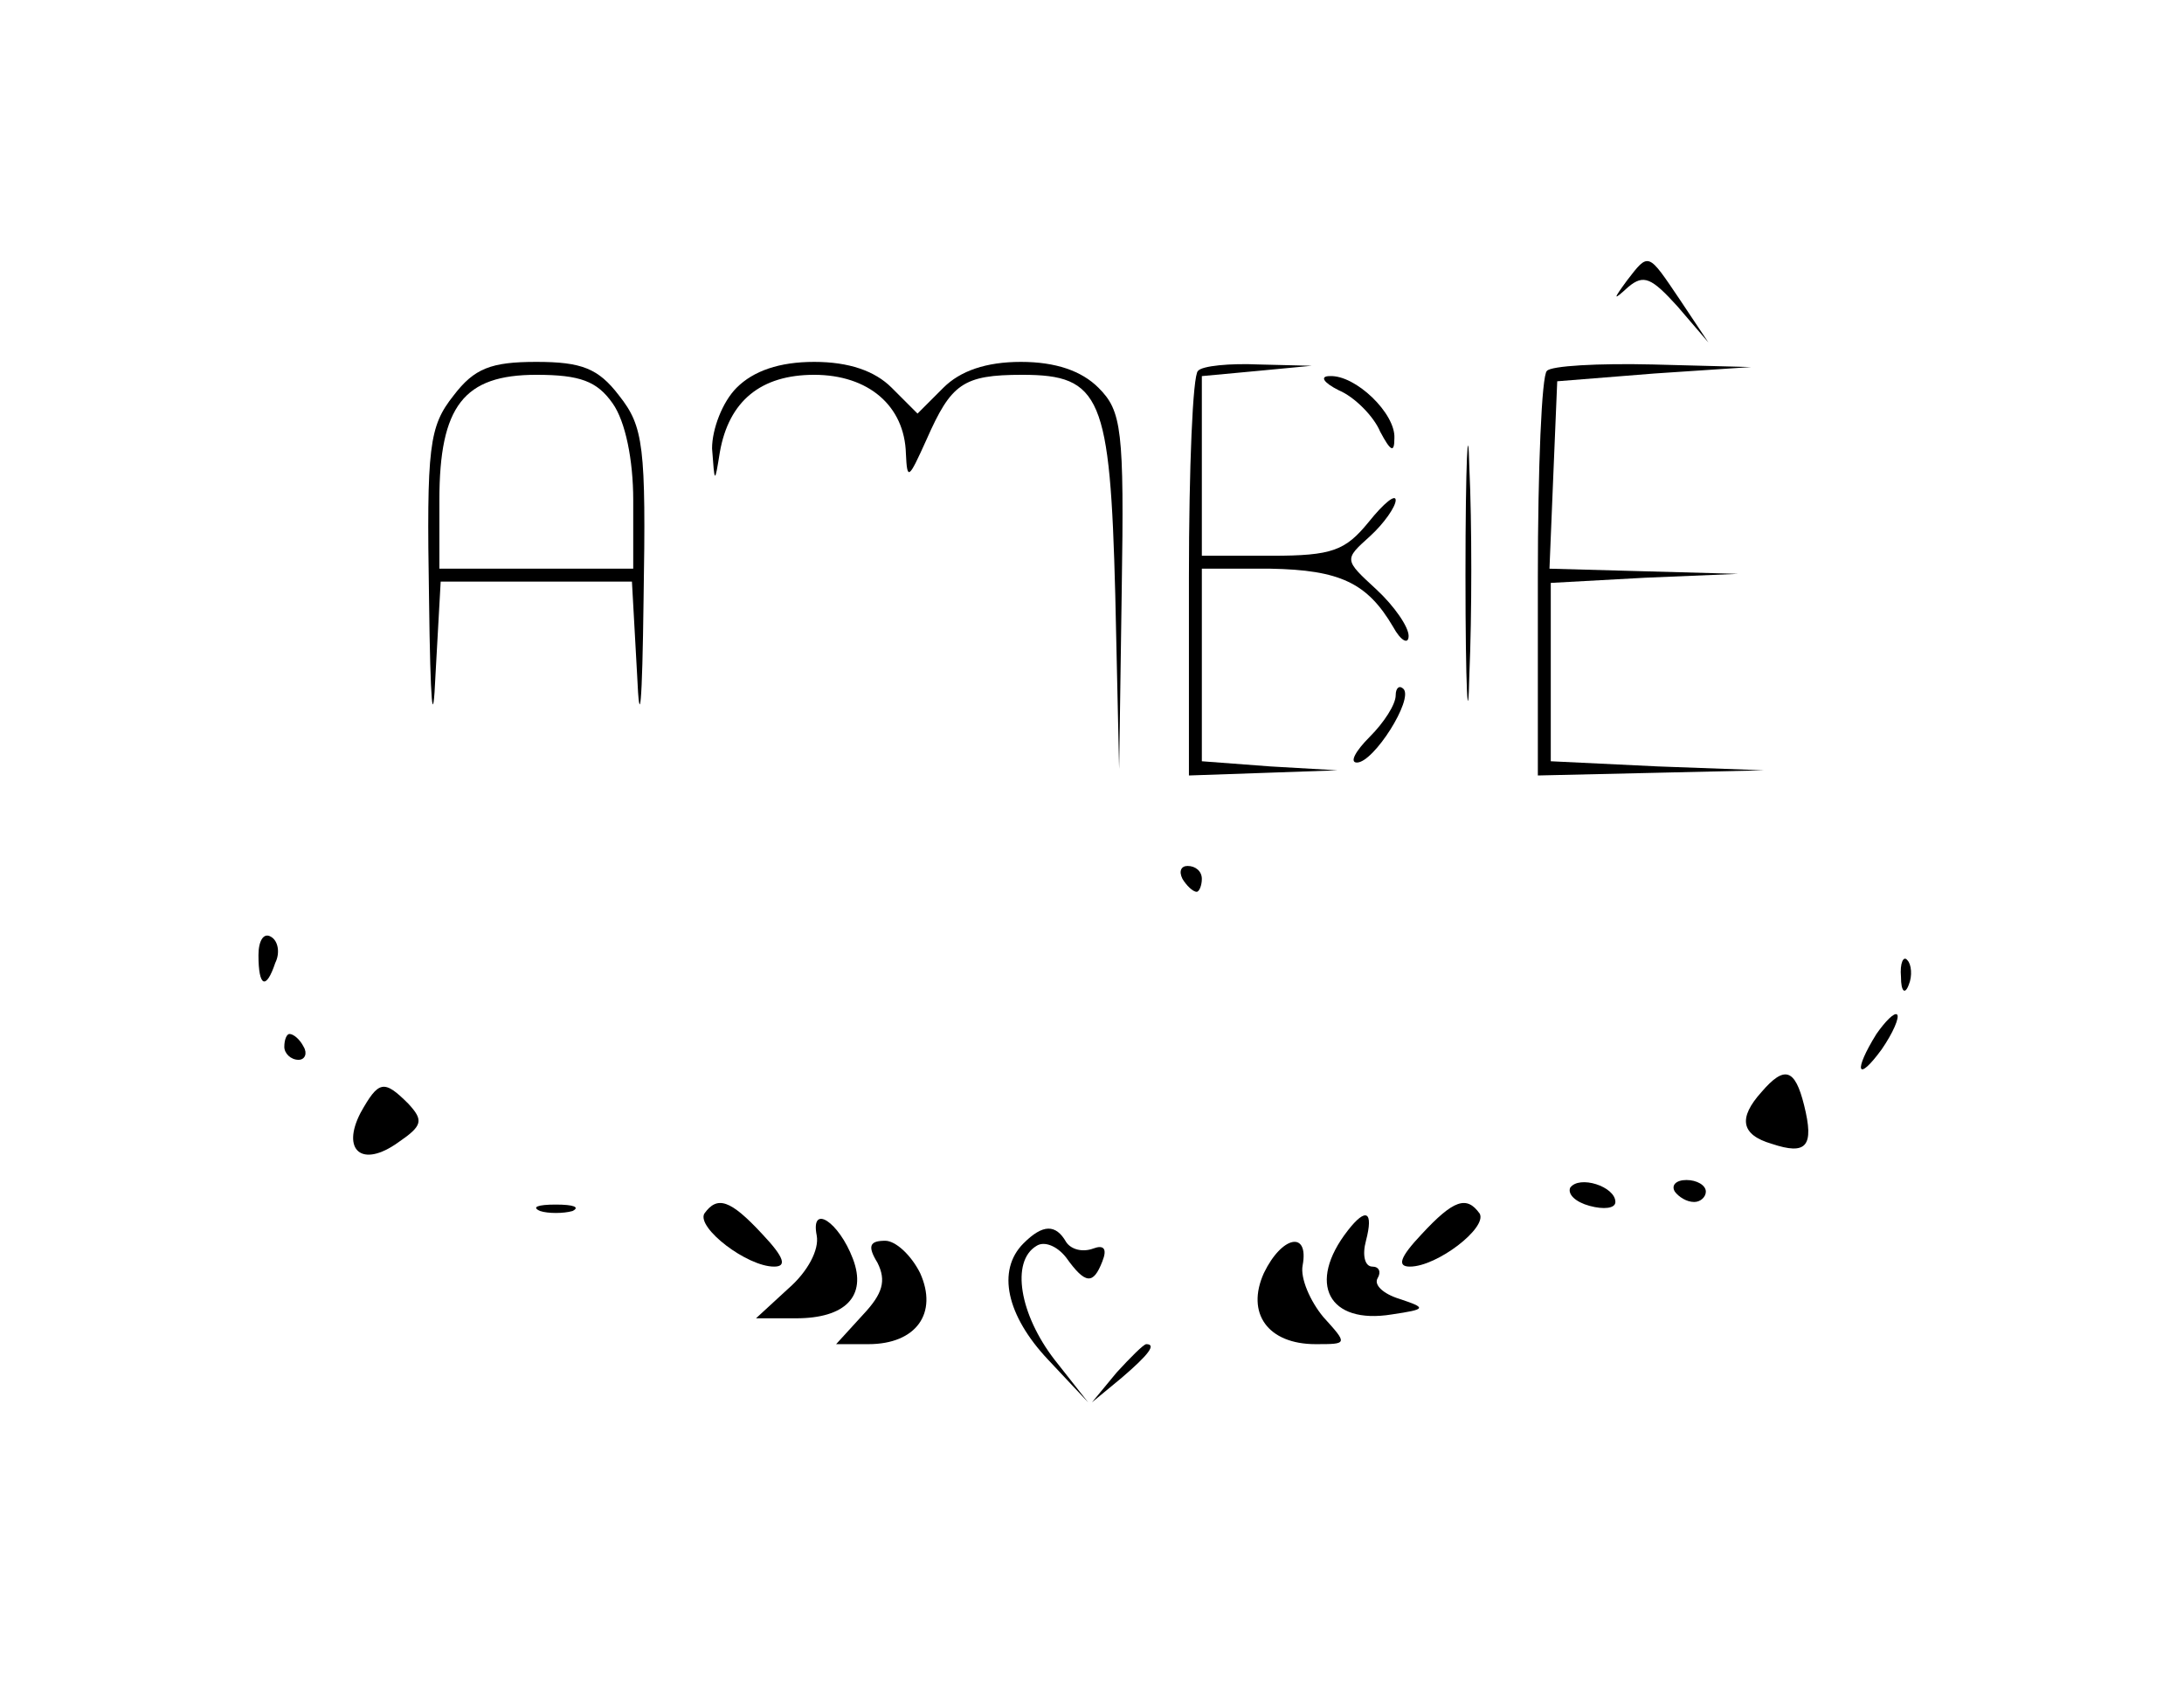
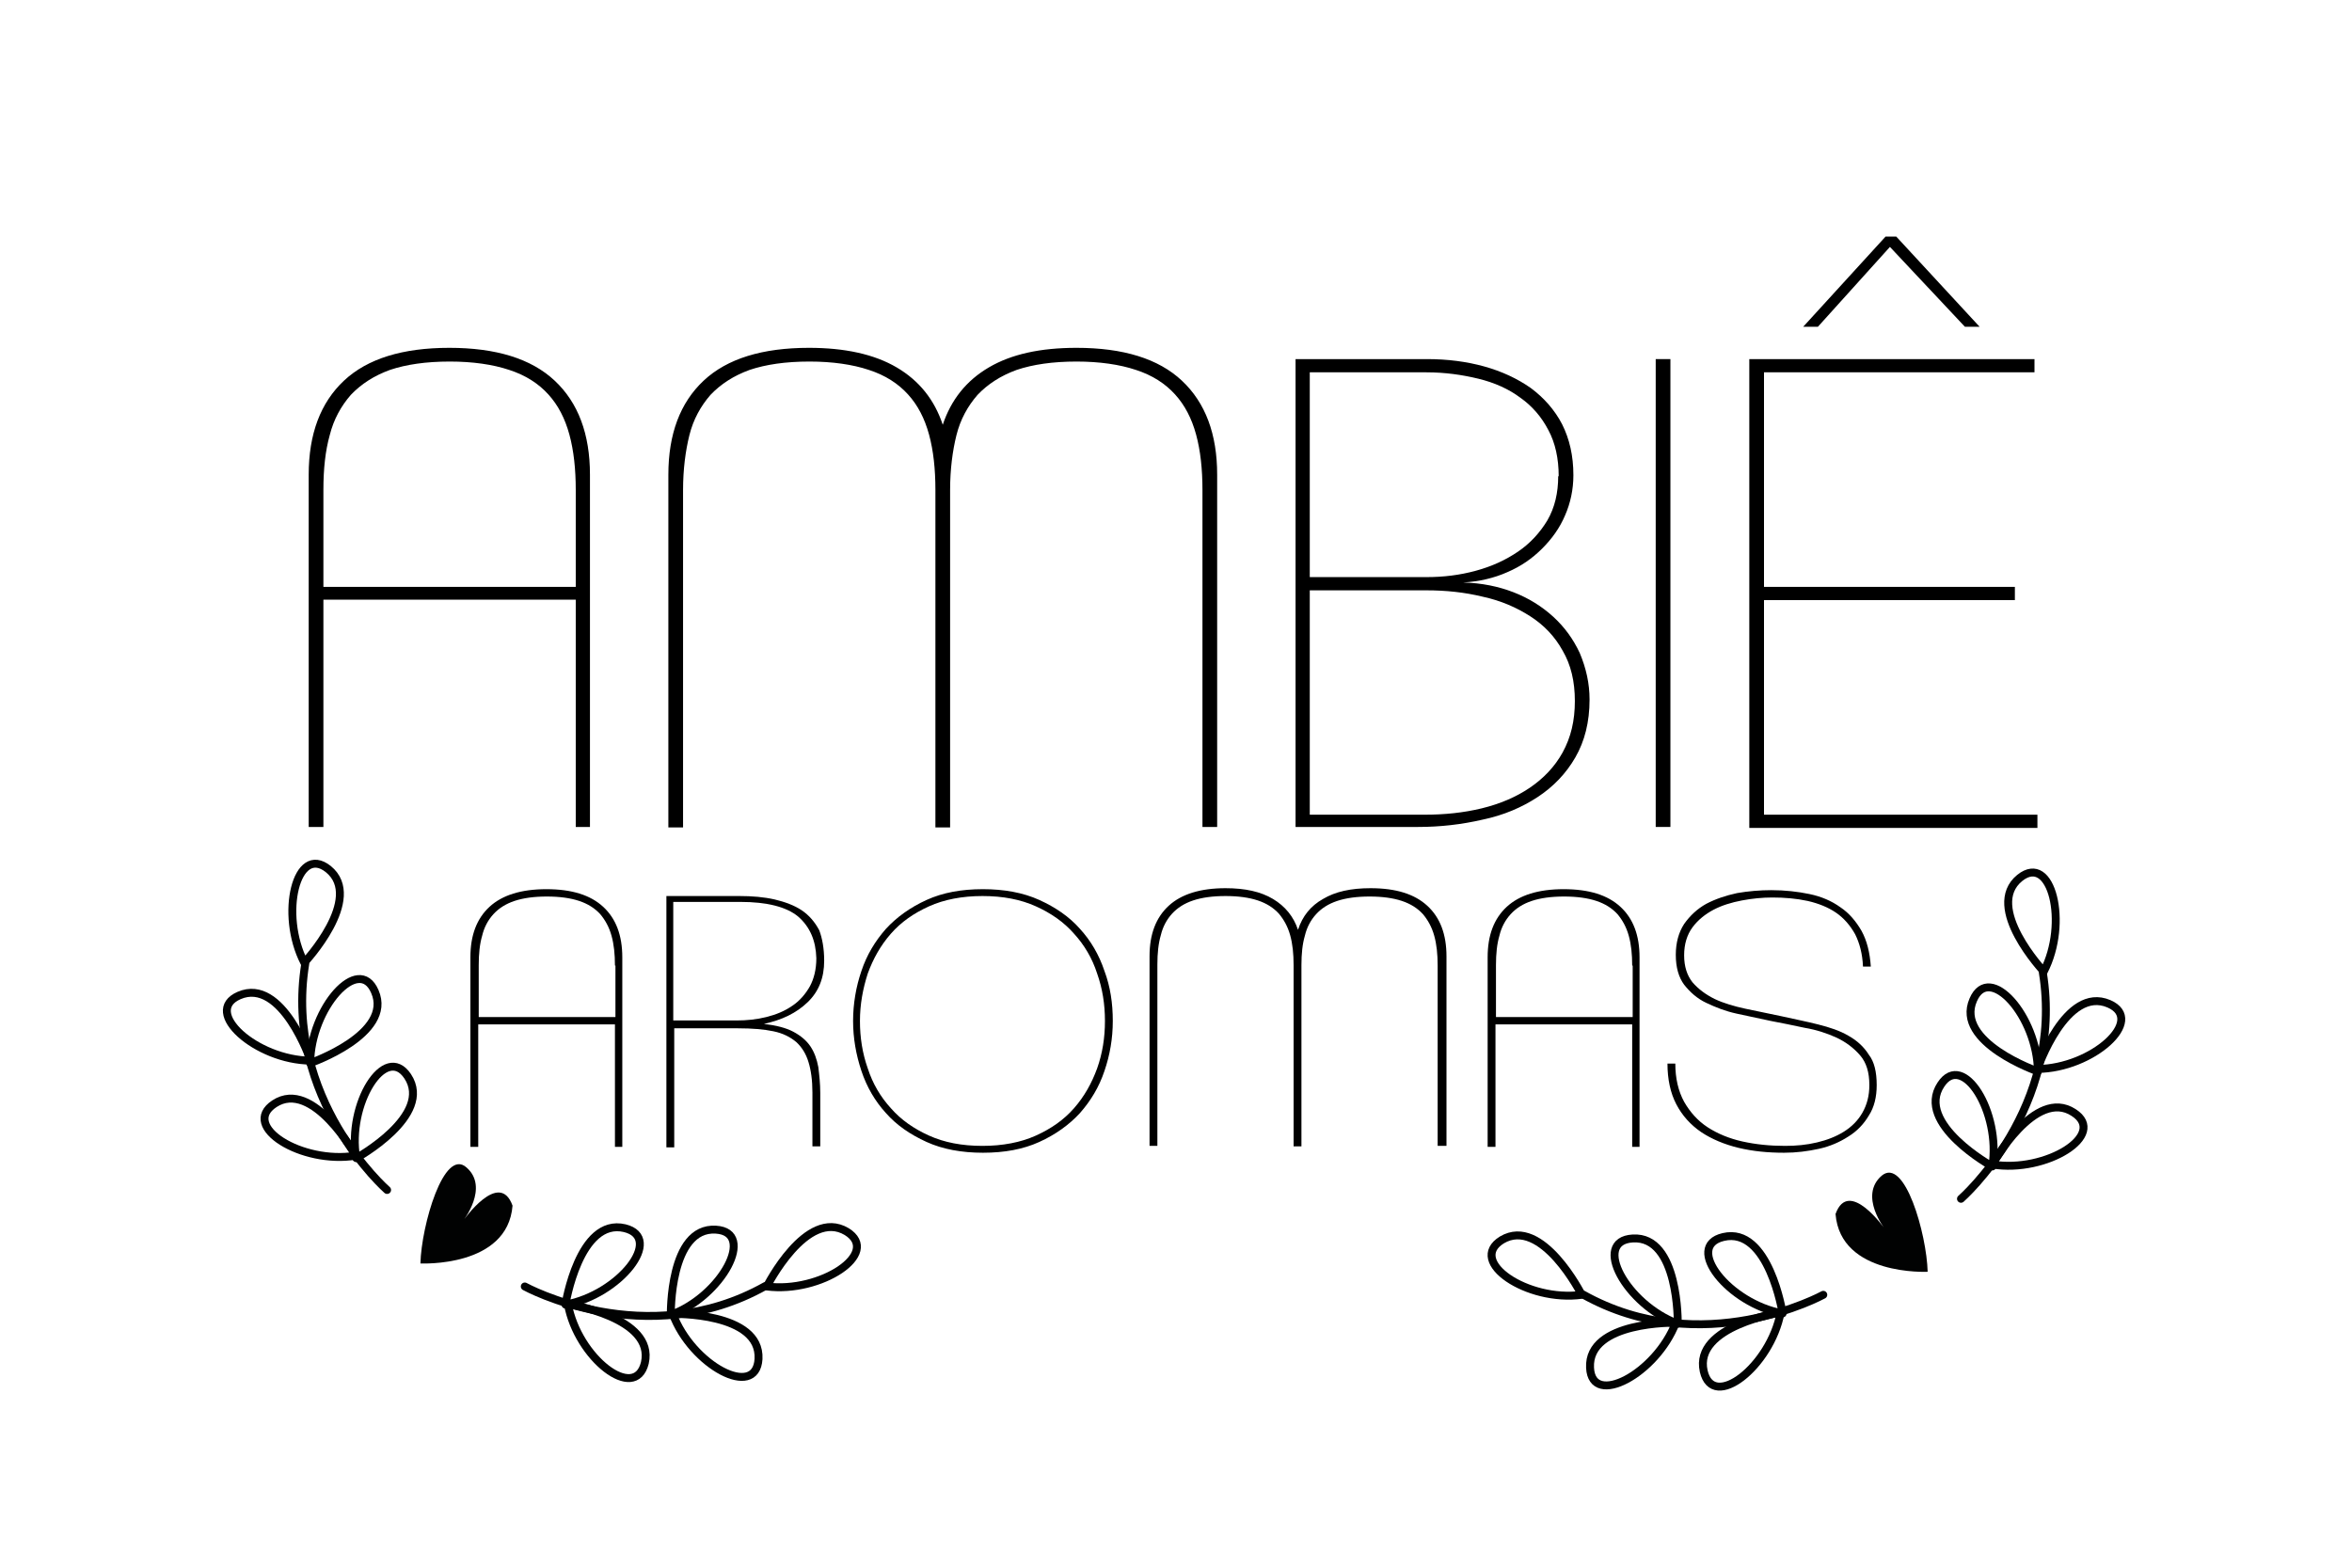
- <svg xmlns="http://www.w3.org/2000/svg" version="1.0" width="169pt" height="130pt" viewBox="0 0 169 130" preserveAspectRatio="xMidYMid meet">
-   <g transform="translate(0,130) scale(0.1,-0.1)" fill="#000000" stroke="none">
-     <path d="M1259 1083 c-11 -15 -11 -16 1 -5 12 10 18 7 38 -15 l24 -28 -22 33 c-25 37 -24 37 -41 15z" />
-     <path d="M351 994 c-19 -24 -21 -39 -19 -158 1 -81 3 -103 5 -58 l4 72 74 0 74 0 4 -72 c2 -45 4 -23 5 58 2 119 0 134 -19 158 -16 21 -29 26 -64 26 -35 0 -48 -5 -64 -26z m123 -6 c10 -14 16 -44 16 -75 l0 -53 -75 0 -75 0 0 53 c0 73 19 97 75 97 34 0 47 -5 59 -22z" />
-     <path d="M570 1000 c-11 -11 -19 -32 -19 -47 2 -27 2 -28 6 -3 7 40 32 60 73 60 42 0 70 -24 71 -61 1 -21 2 -20 16 11 19 43 28 50 74 50 61 0 68 -17 72 -170 l3 -135 2 138 c2 125 0 139 -18 157 -13 13 -33 20 -60 20 -27 0 -47 -7 -60 -20 l-20 -20 -20 20 c-13 13 -33 20 -60 20 -27 0 -47 -7 -60 -20z" />
-     <path d="M927 1013 c-4 -3 -7 -75 -7 -160 l0 -153 58 2 57 2 -52 3 -53 4 0 75 0 74 53 0 c54 -1 75 -11 95 -45 6 -11 12 -14 12 -7 0 7 -11 23 -25 36 -25 23 -25 23 -5 41 11 10 20 23 20 28 0 5 -9 -2 -21 -17 -18 -22 -28 -26 -75 -26 l-54 0 0 69 0 70 43 4 42 4 -41 1 c-22 1 -44 -1 -47 -5z" />
-     <path d="M1197 1013 c-4 -3 -7 -75 -7 -160 l0 -153 88 2 87 2 -82 3 -83 4 0 69 0 69 73 4 72 3 -73 2 -73 2 3 73 3 72 75 6 75 5 -76 2 c-42 1 -79 -1 -82 -5z" />
-     <path d="M1036 998 c12 -5 27 -20 32 -32 8 -15 11 -17 11 -5 1 19 -30 49 -50 48 -8 0 -5 -5 7 -11z" />
-     <path d="M1134 855 c0 -88 2 -123 3 -77 2 46 2 118 0 160 -1 42 -3 5 -3 -83z" />
-     <path d="M1080 762 c0 -7 -9 -21 -20 -32 -11 -11 -16 -20 -10 -20 13 0 44 49 36 57 -3 3 -6 1 -6 -5z" />
-     <path d="M915 620 c3 -5 8 -10 11 -10 2 0 4 5 4 10 0 6 -5 10 -11 10 -5 0 -7 -4 -4 -10z" />
-     <path d="M200 561 c0 -25 6 -27 13 -6 4 8 2 17 -3 20 -6 4 -10 -3 -10 -14z" />
-     <path d="M1471 544 c0 -11 3 -14 6 -6 3 7 2 16 -1 19 -3 4 -6 -2 -5 -13z" />
-     <path d="M1452 500 c-18 -29 -15 -38 4 -12 9 13 14 25 12 27 -2 2 -9 -5 -16 -15z" />
-     <path d="M220 490 c0 -5 5 -10 11 -10 5 0 7 5 4 10 -3 6 -8 10 -11 10 -2 0 -4 -4 -4 -10z" />
-     <path d="M1363 455 c-18 -20 -16 -33 8 -40 27 -9 33 -2 25 30 -7 28 -15 31 -33 10z" />
-     <path d="M279 439 c-15 -29 1 -43 29 -23 19 13 20 17 8 30 -19 19 -23 18 -37 -7z" />
-     <path d="M1215 381 c-2 -5 4 -11 15 -14 11 -3 20 -2 20 3 0 12 -28 21 -35 11z" />
-     <path d="M1296 378 c3 -4 9 -8 15 -8 5 0 9 4 9 8 0 5 -7 9 -15 9 -8 0 -12 -4 -9 -9z" />
-     <path d="M418 363 c6 -2 18 -2 25 0 6 3 1 5 -13 5 -14 0 -19 -2 -12 -5z" />
-     <path d="M545 361 c-6 -11 33 -41 54 -41 10 0 8 7 -9 25 -25 27 -35 30 -45 16z" />
-     <path d="M1100 345 c-17 -18 -19 -25 -9 -25 21 0 60 30 54 41 -10 14 -20 11 -45 -16z" />
-     <path d="M632 344 c2 -11 -7 -28 -22 -41 l-25 -23 31 0 c38 0 55 17 44 46 -11 29 -33 43 -28 18z" />
-     <path d="M1043 348 c-32 -41 -15 -73 34 -65 27 4 27 5 6 12 -13 4 -20 11 -17 16 3 5 1 9 -4 9 -6 0 -8 9 -5 20 6 23 0 26 -14 8z" />
-     <path d="M792 338 c-21 -21 -13 -56 19 -90 l31 -33 -26 33 c-27 35 -34 76 -14 88 6 4 16 0 23 -9 15 -21 21 -21 28 -3 4 10 1 13 -7 10 -8 -3 -17 -1 -21 5 -8 14 -18 14 -33 -1z" />
-     <path d="M679 323 c7 -14 4 -24 -11 -40 l-21 -23 25 0 c37 0 54 24 40 55 -7 14 -19 25 -27 25 -12 0 -14 -4 -6 -17z" />
-     <path d="M978 315 c-14 -31 3 -55 40 -55 25 0 25 0 6 21 -10 12 -18 30 -16 40 5 27 -16 23 -30 -6z" />
-     <path d="M864 238 l-19 -23 23 19 c21 18 27 26 19 26 -2 0 -12 -10 -23 -22z" />
+ <svg xmlns="http://www.w3.org/2000/svg" version="1.1" id="Camada_1" x="0px" y="0px" viewBox="0 0 480 320" style="enable-background:new 0 0 480 320;" xml:space="preserve">
+   <style type="text/css">
+ 	.st0{fill:#010202;}
+ 	.st1{fill:none;stroke:#010202;stroke-width:1.617;stroke-linecap:round;stroke-linejoin:round;stroke-miterlimit:10;}
+ </style>
+   <g>
+     <g>
+       <path d="M117.5,168.8v-46.4H66v46.4h-3V96.9c0-8.3,2.4-14.7,7.2-19.2c4.8-4.5,12-6.7,21.5-6.7s16.7,2.2,21.5,6.7    c4.8,4.5,7.2,10.9,7.2,19.2v71.9H117.5z M117.5,100c0-4.2-0.4-8-1.3-11.3c-0.9-3.3-2.3-6-4.3-8.2c-2-2.2-4.6-3.9-8-5    c-3.3-1.1-7.4-1.7-12.1-1.7c-4.9,0-8.9,0.6-12.2,1.7c-3.3,1.2-5.9,2.9-8,5.1c-2,2.3-3.5,5-4.3,8.2C66.4,92,66,95.7,66,100v19.8    h51.5V100z" />
+       <path d="M245.4,168.8V100c0-4.2-0.4-8-1.3-11.3c-0.9-3.3-2.3-6-4.3-8.2c-2-2.2-4.6-3.9-8-5c-3.3-1.1-7.4-1.7-12.1-1.7    c-4.9,0-8.9,0.6-12.2,1.7c-3.3,1.2-5.9,2.9-8,5.1c-2,2.3-3.5,5-4.3,8.2c-0.8,3.2-1.3,7-1.3,11.2v68.9h-3V100c0-4.2-0.4-8-1.3-11.3    c-0.9-3.3-2.3-6-4.3-8.2c-2-2.2-4.6-3.9-8-5c-3.3-1.1-7.4-1.7-12.1-1.7c-4.9,0-8.9,0.6-12.2,1.7c-3.3,1.2-5.9,2.9-8,5.1    c-2,2.3-3.5,5-4.3,8.2c-0.8,3.2-1.3,7-1.3,11.2v68.9h-3V96.9c0-8.3,2.4-14.7,7.2-19.2c4.8-4.5,12-6.7,21.5-6.7    c7.3,0,13.3,1.3,17.9,4c4.6,2.7,7.7,6.6,9.4,11.7c1.7-5.1,4.8-9,9.4-11.7c4.6-2.7,10.5-4,17.9-4c9.5,0,16.7,2.2,21.5,6.7    c4.8,4.5,7.2,10.9,7.2,19.2v71.9H245.4z" />
+       <path d="M324.4,142.8c0,4.6-1,8.5-2.9,11.8c-1.9,3.3-4.5,6-7.7,8.1c-3.2,2.1-6.9,3.7-11.2,4.6c-4.3,1-8.7,1.5-13.2,1.5h-25V73.3    h26.8c4.2,0,8.1,0.5,11.7,1.5c3.6,1,6.8,2.5,9.5,4.4c2.7,2,4.9,4.5,6.4,7.4c1.5,3,2.3,6.4,2.3,10.4c0,2.9-0.6,5.7-1.7,8.2    c-1.1,2.6-2.7,4.8-4.7,6.8c-2,2-4.3,3.6-7.1,4.8c-2.7,1.2-5.7,1.9-9,2.1c3.8,0.1,7.2,0.8,10.3,2c3.1,1.2,5.8,2.9,8.1,5    c2.3,2.1,4.1,4.6,5.4,7.4C323.7,136.4,324.4,139.5,324.4,142.8z M318.1,97.2c0-3.6-0.7-6.8-2.1-9.4c-1.4-2.7-3.3-4.9-5.7-6.6    c-2.4-1.8-5.3-3.1-8.6-3.9c-3.3-0.8-6.8-1.3-10.6-1.3h-23.8v41.8h23.8c3.5,0,6.8-0.4,10.1-1.3c3.3-0.9,6.1-2.2,8.6-3.9    c2.5-1.7,4.5-3.9,6-6.4c1.5-2.6,2.2-5.6,2.2-9V97.2z M321.4,143.1c0-4-0.8-7.4-2.5-10.3c-1.6-2.9-3.8-5.2-6.6-7    c-2.8-1.8-6-3.2-9.7-4c-3.7-0.9-7.5-1.3-11.5-1.3h-23.8v45.8h23.4c4.1,0,8-0.4,11.7-1.3c3.7-0.9,7-2.3,9.8-4.2    c2.8-1.9,5.1-4.3,6.7-7.2C320.6,150.5,321.4,147.1,321.4,143.1z" />
+       <path d="M337.9,168.8V73.3h3v95.5H337.9z" />
+       <path d="M357,168.8V73.3h58.2V76h-55.2v43.8h51.2v2.7h-51.2v43.8h55.8v2.7H357z M401,66.7l-15.3-16.3l-14.7,16.3h-3l16.8-18.4h2.2    l17,18.4H401z" />
+     </g>
+     <g>
+       <path d="M125.5,234.1v-25H97.6v25H96v-38.7c0-4.5,1.3-7.9,3.9-10.3c2.6-2.4,6.5-3.6,11.6-3.6c5.2,0,9,1.2,11.6,3.6    c2.6,2.4,3.9,5.8,3.9,10.3v38.7H125.5z M125.5,197.1c0-2.3-0.2-4.3-0.7-6.1c-0.5-1.8-1.3-3.2-2.3-4.4c-1.1-1.2-2.5-2.1-4.3-2.7    c-1.8-0.6-4-0.9-6.6-0.9c-2.6,0-4.8,0.3-6.6,0.9c-1.8,0.6-3.2,1.5-4.3,2.7c-1.1,1.2-1.9,2.7-2.3,4.4c-0.5,1.7-0.7,3.7-0.7,6v10.6    h27.9V197.1z" />
+       <path d="M168.2,196.1c0,3.5-1.1,6.3-3.4,8.5c-2.3,2.2-5.2,3.6-8.9,4.4c2.5,0.3,4.5,0.8,6,1.6c1.5,0.8,2.7,1.8,3.5,3    c0.8,1.2,1.3,2.6,1.6,4.2c0.2,1.6,0.4,3.4,0.4,5.3v10.9h-1.6V223c0-2.5-0.3-4.6-0.8-6.2c-0.5-1.7-1.4-3.1-2.5-4.1    c-1.2-1-2.7-1.8-4.7-2.2c-1.9-0.4-4.3-0.6-7.2-0.6h-13v24.3h-1.6v-51.3h14.9c2.6,0,5,0.2,7.2,0.7c2.1,0.5,4,1.2,5.5,2.2    c1.5,1,2.7,2.4,3.6,4.1C167.8,191.5,168.2,193.6,168.2,196.1z M166.6,195.6c-0.1-3.6-1.3-6.4-3.7-8.5c-2.4-2-6.4-3-11.8-3h-13.7    v24.2h12.9c2.1,0,4.1-0.2,6.1-0.7c2-0.5,3.7-1.2,5.3-2.3c1.5-1,2.7-2.4,3.6-4C166.1,199.8,166.6,197.9,166.6,195.6z" />
+       <path d="M227.1,208.4c0,3.6-0.6,7-1.7,10.2c-1.1,3.3-2.8,6.1-5,8.6c-2.2,2.4-5,4.4-8.3,5.9c-3.3,1.5-7.1,2.2-11.5,2.2    c-4.3,0-8.2-0.7-11.5-2.2c-3.3-1.5-6.1-3.4-8.3-5.9c-2.2-2.4-3.9-5.3-5-8.6c-1.1-3.3-1.7-6.7-1.7-10.2s0.6-7,1.7-10.2    c1.1-3.3,2.8-6.1,5-8.6c2.2-2.4,5-4.4,8.3-5.9c3.3-1.5,7.1-2.2,11.5-2.2c4.3,0,8.2,0.7,11.5,2.2c3.3,1.5,6.1,3.4,8.3,5.9    c2.2,2.4,3.9,5.3,5,8.6C226.6,201.4,227.1,204.8,227.1,208.4z M225.5,208.4c0-3.4-0.5-6.6-1.6-9.7c-1-3.1-2.6-5.8-4.7-8.1    c-2.1-2.4-4.7-4.2-7.8-5.6c-3.1-1.4-6.7-2.1-10.9-2.1c-4.1,0-7.8,0.7-10.9,2.1c-3.1,1.4-5.7,3.2-7.8,5.6c-2.1,2.4-3.6,5.1-4.7,8.1    c-1,3.1-1.6,6.3-1.6,9.7c0,3.4,0.5,6.6,1.6,9.7c1,3.1,2.6,5.8,4.7,8.1c2.1,2.4,4.7,4.2,7.8,5.6c3.1,1.4,6.7,2.1,10.9,2.1    c4.1,0,7.8-0.7,10.9-2.1c3.1-1.4,5.7-3.2,7.8-5.6c2.1-2.4,3.6-5.1,4.7-8.1C225,215,225.5,211.8,225.5,208.4z" />
+       <path d="M293.4,234.1v-37c0-2.3-0.2-4.3-0.7-6.1c-0.5-1.8-1.3-3.2-2.3-4.4c-1.1-1.2-2.5-2.1-4.3-2.7c-1.8-0.6-4-0.9-6.6-0.9    c-2.6,0-4.8,0.3-6.6,0.9c-1.8,0.6-3.2,1.5-4.3,2.7c-1.1,1.2-1.9,2.7-2.3,4.4c-0.5,1.7-0.7,3.7-0.7,6v37h-1.6v-37    c0-2.3-0.2-4.3-0.7-6.1c-0.5-1.8-1.3-3.2-2.3-4.4c-1.1-1.2-2.5-2.1-4.3-2.7c-1.8-0.6-4-0.9-6.6-0.9c-2.6,0-4.8,0.3-6.6,0.9    c-1.8,0.6-3.2,1.5-4.3,2.7c-1.1,1.2-1.9,2.7-2.3,4.4c-0.5,1.7-0.7,3.7-0.7,6v37h-1.6v-38.7c0-4.5,1.3-7.9,3.9-10.3    c2.6-2.4,6.5-3.6,11.6-3.6c4,0,7.2,0.7,9.7,2.2c2.5,1.5,4.2,3.6,5.1,6.3c0.9-2.8,2.6-4.9,5.1-6.3c2.5-1.5,5.7-2.2,9.7-2.2    c5.2,0,9,1.2,11.6,3.6c2.6,2.4,3.9,5.8,3.9,10.3v38.7H293.4z" />
+       <path d="M333.1,234.1v-25h-27.9v25h-1.6v-38.7c0-4.5,1.3-7.9,3.9-10.3c2.6-2.4,6.5-3.6,11.6-3.6c5.2,0,9,1.2,11.6,3.6    c2.6,2.4,3.9,5.8,3.9,10.3v38.7H333.1z M333.1,197.1c0-2.3-0.2-4.3-0.7-6.1c-0.5-1.8-1.3-3.2-2.3-4.4c-1.1-1.2-2.5-2.1-4.3-2.7    c-1.8-0.6-4-0.9-6.6-0.9c-2.6,0-4.8,0.3-6.6,0.9c-1.8,0.6-3.2,1.5-4.3,2.7c-1.1,1.2-1.9,2.7-2.3,4.4c-0.5,1.7-0.7,3.7-0.7,6v10.6    h27.9V197.1z" />
+       <path d="M383,221.5c0,2.4-0.5,4.5-1.6,6.2c-1,1.7-2.4,3.2-4.2,4.3c-1.7,1.1-3.7,2-6,2.5c-2.3,0.5-4.6,0.8-7.1,0.8    c-3.3,0-6.4-0.3-9.3-1c-2.9-0.7-5.5-1.8-7.6-3.2c-2.2-1.5-3.9-3.4-5.1-5.7c-1.2-2.3-1.8-5.1-1.8-8.3h1.6c0,3,0.6,5.6,1.8,7.8    c1.2,2.1,2.8,3.9,4.8,5.2c2,1.3,4.4,2.3,7.1,2.9c2.7,0.6,5.6,0.9,8.7,0.9c2.3,0,4.4-0.2,6.5-0.7c2.1-0.5,3.9-1.2,5.5-2.2    c1.6-1,2.9-2.3,3.8-3.9c0.9-1.6,1.4-3.4,1.4-5.6c0-2.6-0.6-4.6-1.9-6.1c-1.3-1.5-2.9-2.7-4.8-3.6c-2-0.9-4.1-1.6-6.5-2    c-2.4-0.5-4.7-1-6.9-1.4c-2.4-0.5-4.7-1-7-1.5c-2.3-0.5-4.3-1.3-6.2-2.2c-1.9-0.9-3.3-2.2-4.5-3.7c-1.1-1.5-1.7-3.5-1.7-6.1    c0-2.5,0.6-4.6,1.7-6.3c1.2-1.7,2.7-3.1,4.5-4.1c1.9-1,4-1.7,6.3-2.2c2.3-0.4,4.7-0.6,7-0.6c2.8,0,5.4,0.3,7.8,0.8    c2.4,0.5,4.5,1.4,6.3,2.7c1.8,1.2,3.2,2.9,4.3,4.8c1.1,2,1.7,4.4,1.9,7.3h-1.6c-0.1-2.6-0.7-4.8-1.6-6.6c-1-1.8-2.3-3.3-3.9-4.4    c-1.6-1.1-3.6-1.9-5.8-2.4c-2.3-0.5-4.7-0.7-7.2-0.7c-2,0-4.1,0.2-6.2,0.6c-2.1,0.4-4.1,1-5.8,1.9c-1.7,0.9-3.2,2.1-4.3,3.6    c-1.1,1.5-1.7,3.4-1.7,5.7c0,2.3,0.6,4.1,1.7,5.5c1.2,1.4,2.7,2.5,4.5,3.4c1.9,0.9,4,1.5,6.3,2c2.4,0.5,4.8,1,7.2,1.5    c2.7,0.6,5.2,1.1,7.6,1.7c2.4,0.6,4.5,1.3,6.2,2.3c1.8,1,3.2,2.3,4.2,3.9C382.5,216.7,383,218.8,383,221.5z" />
+     </g>
+     <g>
+       <path class="st0" d="M393.4,259.6c0,0-17.8,0.9-18.8-11.8c2.7-7.5,10.1,3.1,10.1,3.1s-5.4-6.8-0.7-10.9    C388.7,236,393.2,251.9,393.4,259.6z" />
+       <g>
+         <path class="st1" d="M400.2,244.7c0,0,21.2-18.5,16.7-46.2" />
+         <path class="st1" d="M417.1,198.3c0,0-12.3-13.1-4.9-19.1C418.7,174,422.2,188.4,417.1,198.3z" />
+         <path class="st1" d="M415.9,218.7c0,0-17-5.9-13.2-14.6C406,196.4,415.8,207.5,415.9,218.7z" />
+         <path class="st1" d="M415.8,218.2c0,0,5.8-17.1,14.6-13.3C438,208.2,427,218.1,415.8,218.2z" />
+         <path class="st1" d="M406.6,238.1c0,0-15.8-8.7-10.5-16.7C400.6,214.5,408.4,227.1,406.6,238.1z" />
+         <path class="st1" d="M406.6,237.7c0,0,8.7-15.8,16.6-10.6C430.2,231.6,417.6,239.5,406.6,237.7z" />
+       </g>
+       <g>
+         <path class="st1" d="M372.1,264.3c0,0-24.7,13.6-49.1-0.1" />
+         <path class="st1" d="M322.8,264.3c0,0-8.1-16.1-16.3-11.2C299.4,257.5,311.7,265.8,322.8,264.3z" />
+         <path class="st1" d="M342.4,270.2c0,0,0.3-18-9.2-17.4C324.8,253.3,331.9,266.3,342.4,270.2z" />
+         <path class="st1" d="M342,270c0,0-18-0.4-17.5,9.2C324.9,287.4,338,280.4,342,270z" />
+         <path class="st1" d="M363.8,268.1c0,0-2.8-17.8-12.1-15.6C343.6,254.4,352.8,266.1,363.8,268.1z" />
+         <path class="st1" d="M363.4,267.9c0,0-17.8,2.7-15.7,12C349.6,288.1,361.3,278.9,363.4,267.9z" />
+       </g>
+     </g>
+     <g>
+       <path class="st0" d="M85.8,257.9c0,0,17.8,0.9,18.8-11.8c-2.7-7.5-10.1,3.1-10.1,3.1s5.4-6.8,0.7-10.9    C90.6,234.2,86,250.1,85.8,257.9z" />
+       <g>
+         <path class="st1" d="M79,242.9c0,0-21.2-18.5-16.7-46.2" />
+         <path class="st1" d="M62.1,196.5c0,0,12.3-13.1,4.9-19.1C60.5,172.2,57,186.6,62.1,196.5z" />
+         <path class="st1" d="M63.3,217c0,0,17-5.9,13.2-14.6C73.2,194.7,63.4,205.8,63.3,217z" />
+         <path class="st1" d="M63.4,216.5c0,0-5.8-17.1-14.6-13.3C41.2,206.5,52.3,216.4,63.4,216.5z" />
+         <path class="st1" d="M72.7,236.4c0,0,15.8-8.7,10.5-16.7C78.6,212.8,70.8,225.4,72.7,236.4z" />
+         <path class="st1" d="M72.6,235.9c0,0-8.7-15.8-16.6-10.6C49,229.9,61.6,237.7,72.6,235.9z" />
+       </g>
+       <g>
+         <path class="st1" d="M107.1,262.6c0,0,24.7,13.6,49.1-0.1" />
+         <path class="st1" d="M156.5,262.6c0,0,8.1-16.1,16.3-11.2C179.9,255.8,167.5,264,156.5,262.6z" />
+         <path class="st1" d="M136.9,268.4c0,0-0.3-18,9.2-17.4C154.4,251.5,147.3,264.6,136.9,268.4z" />
+         <path class="st1" d="M137.3,268.2c0,0,18-0.4,17.5,9.2C154.3,285.7,141.2,278.7,137.3,268.2z" />
+         <path class="st1" d="M115.4,266.3c0,0,2.8-17.8,12.1-15.6C135.6,252.7,126.4,264.3,115.4,266.3z" />
+         <path class="st1" d="M115.9,266.2c0,0,17.8,2.7,15.7,12C129.6,286.3,117.9,277.2,115.9,266.2z" />
+       </g>
+     </g>
  </g>
</svg>
